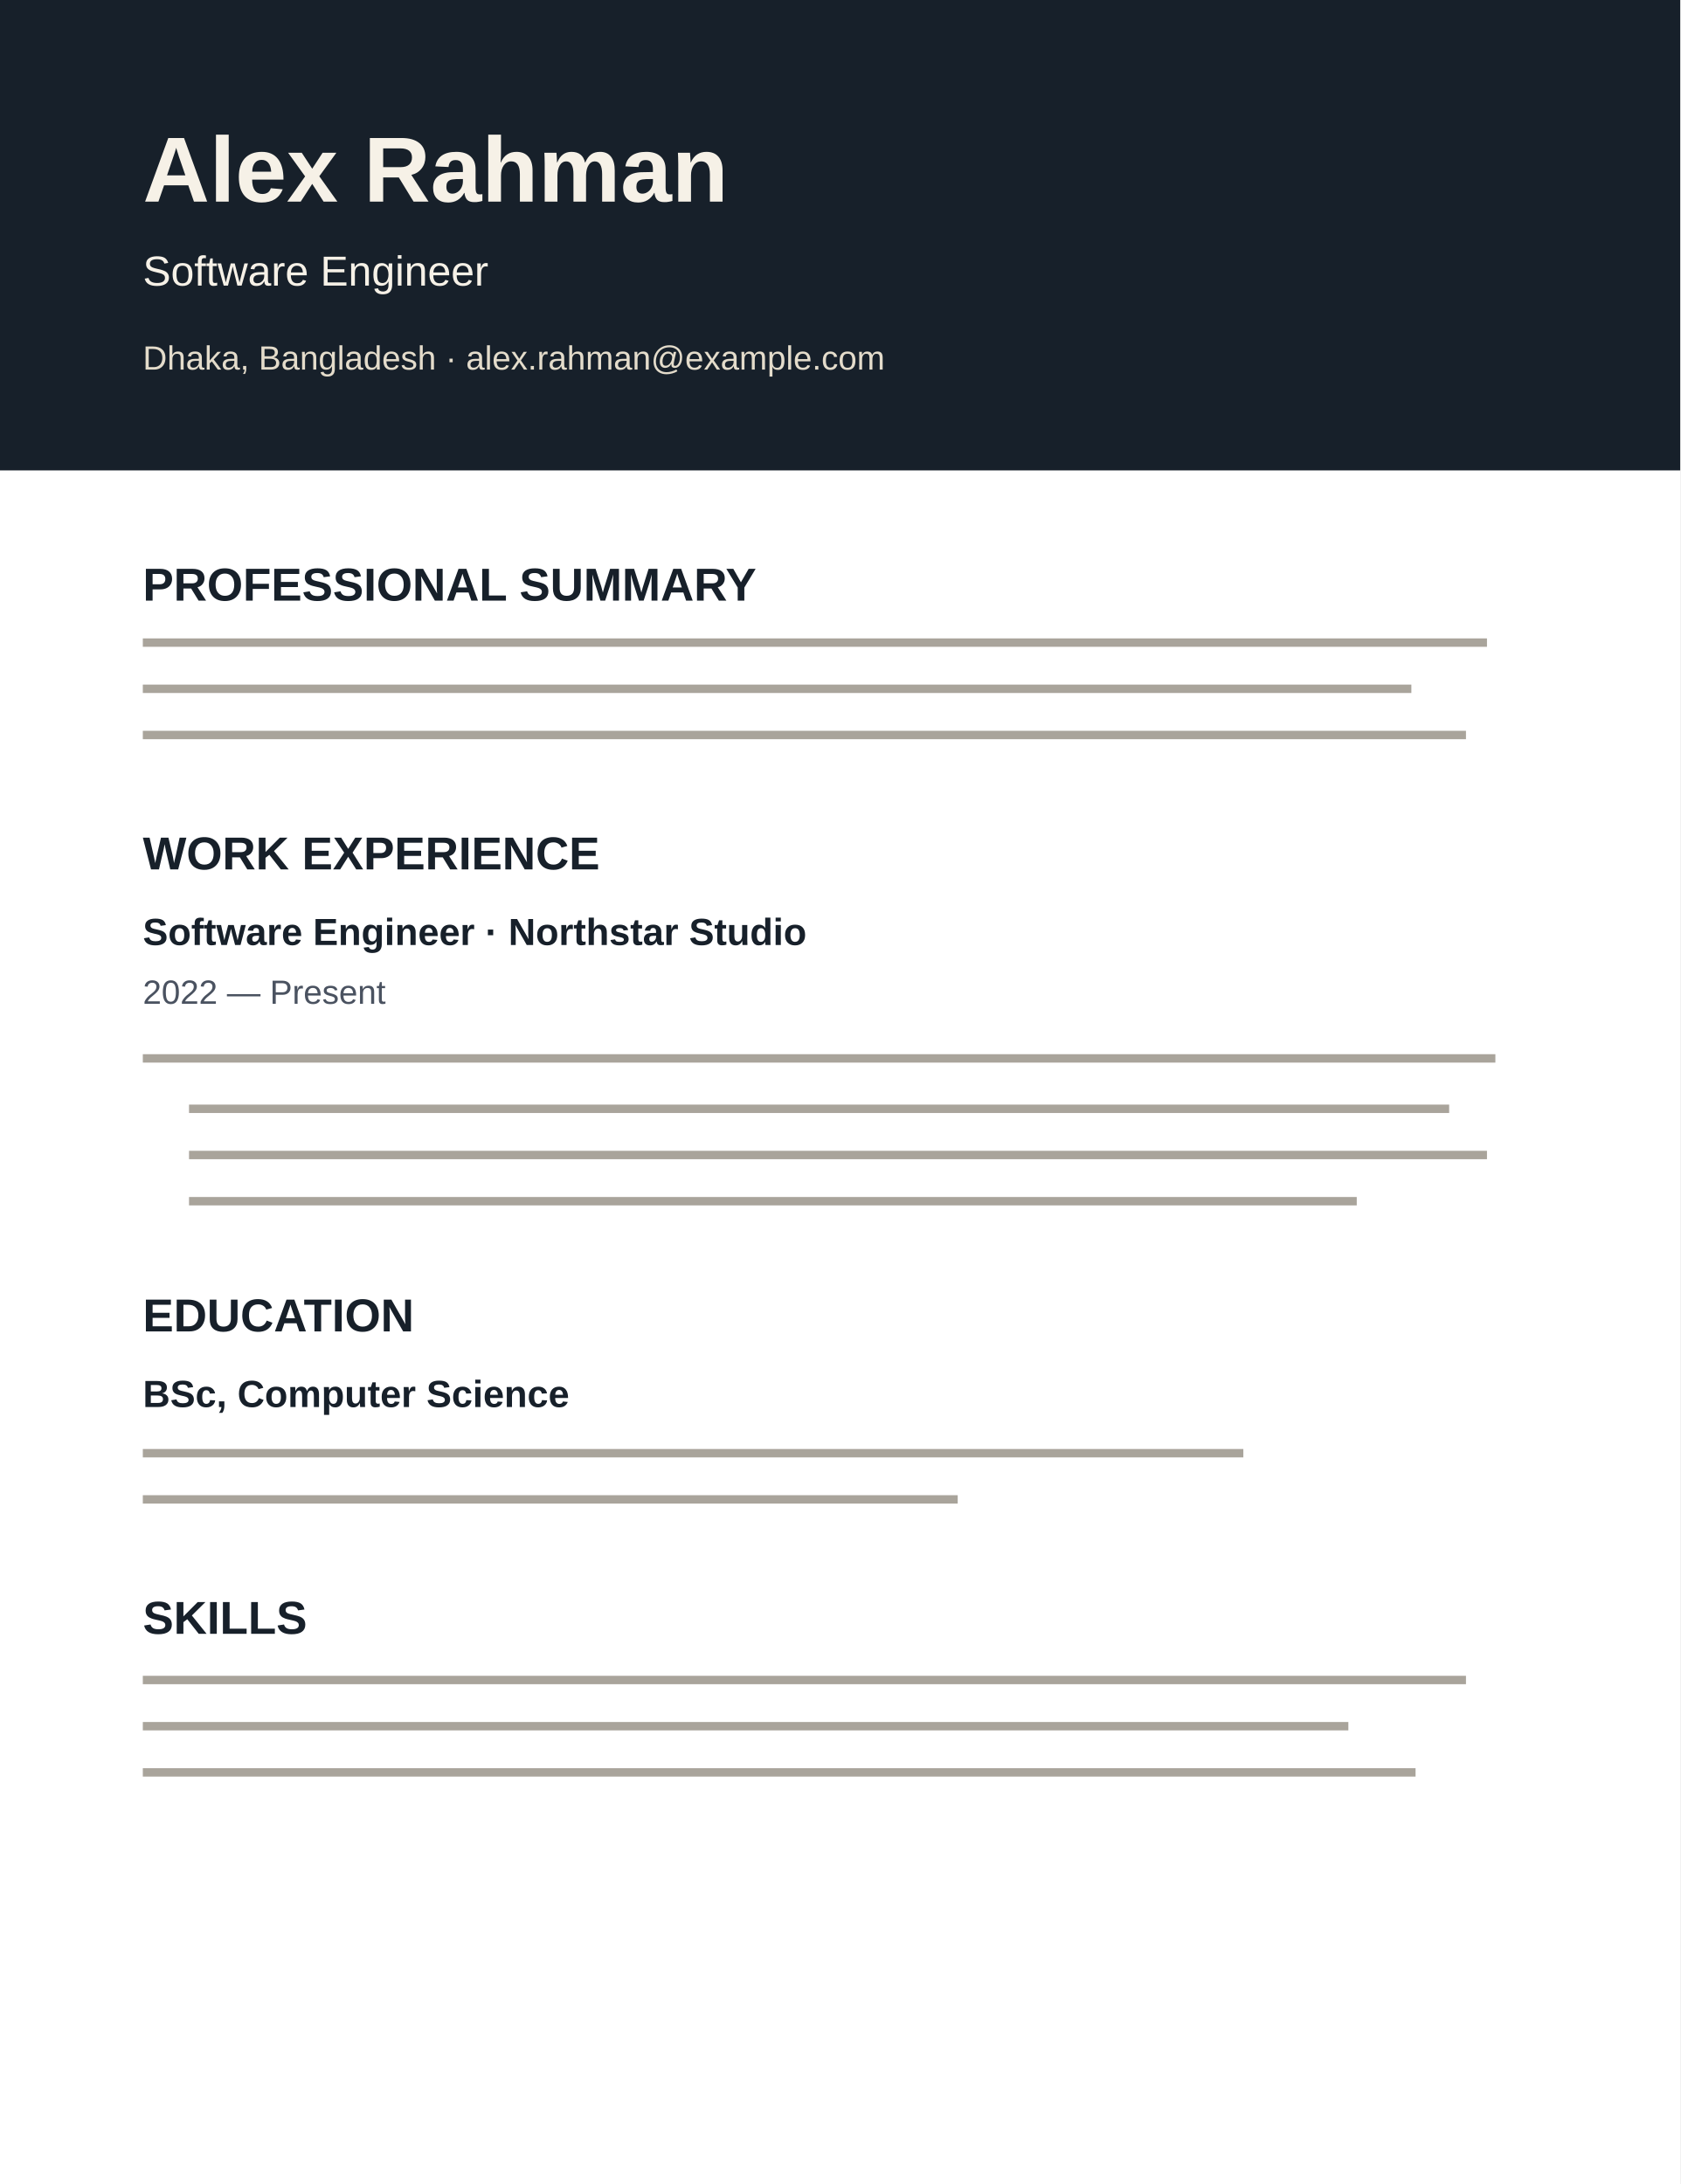
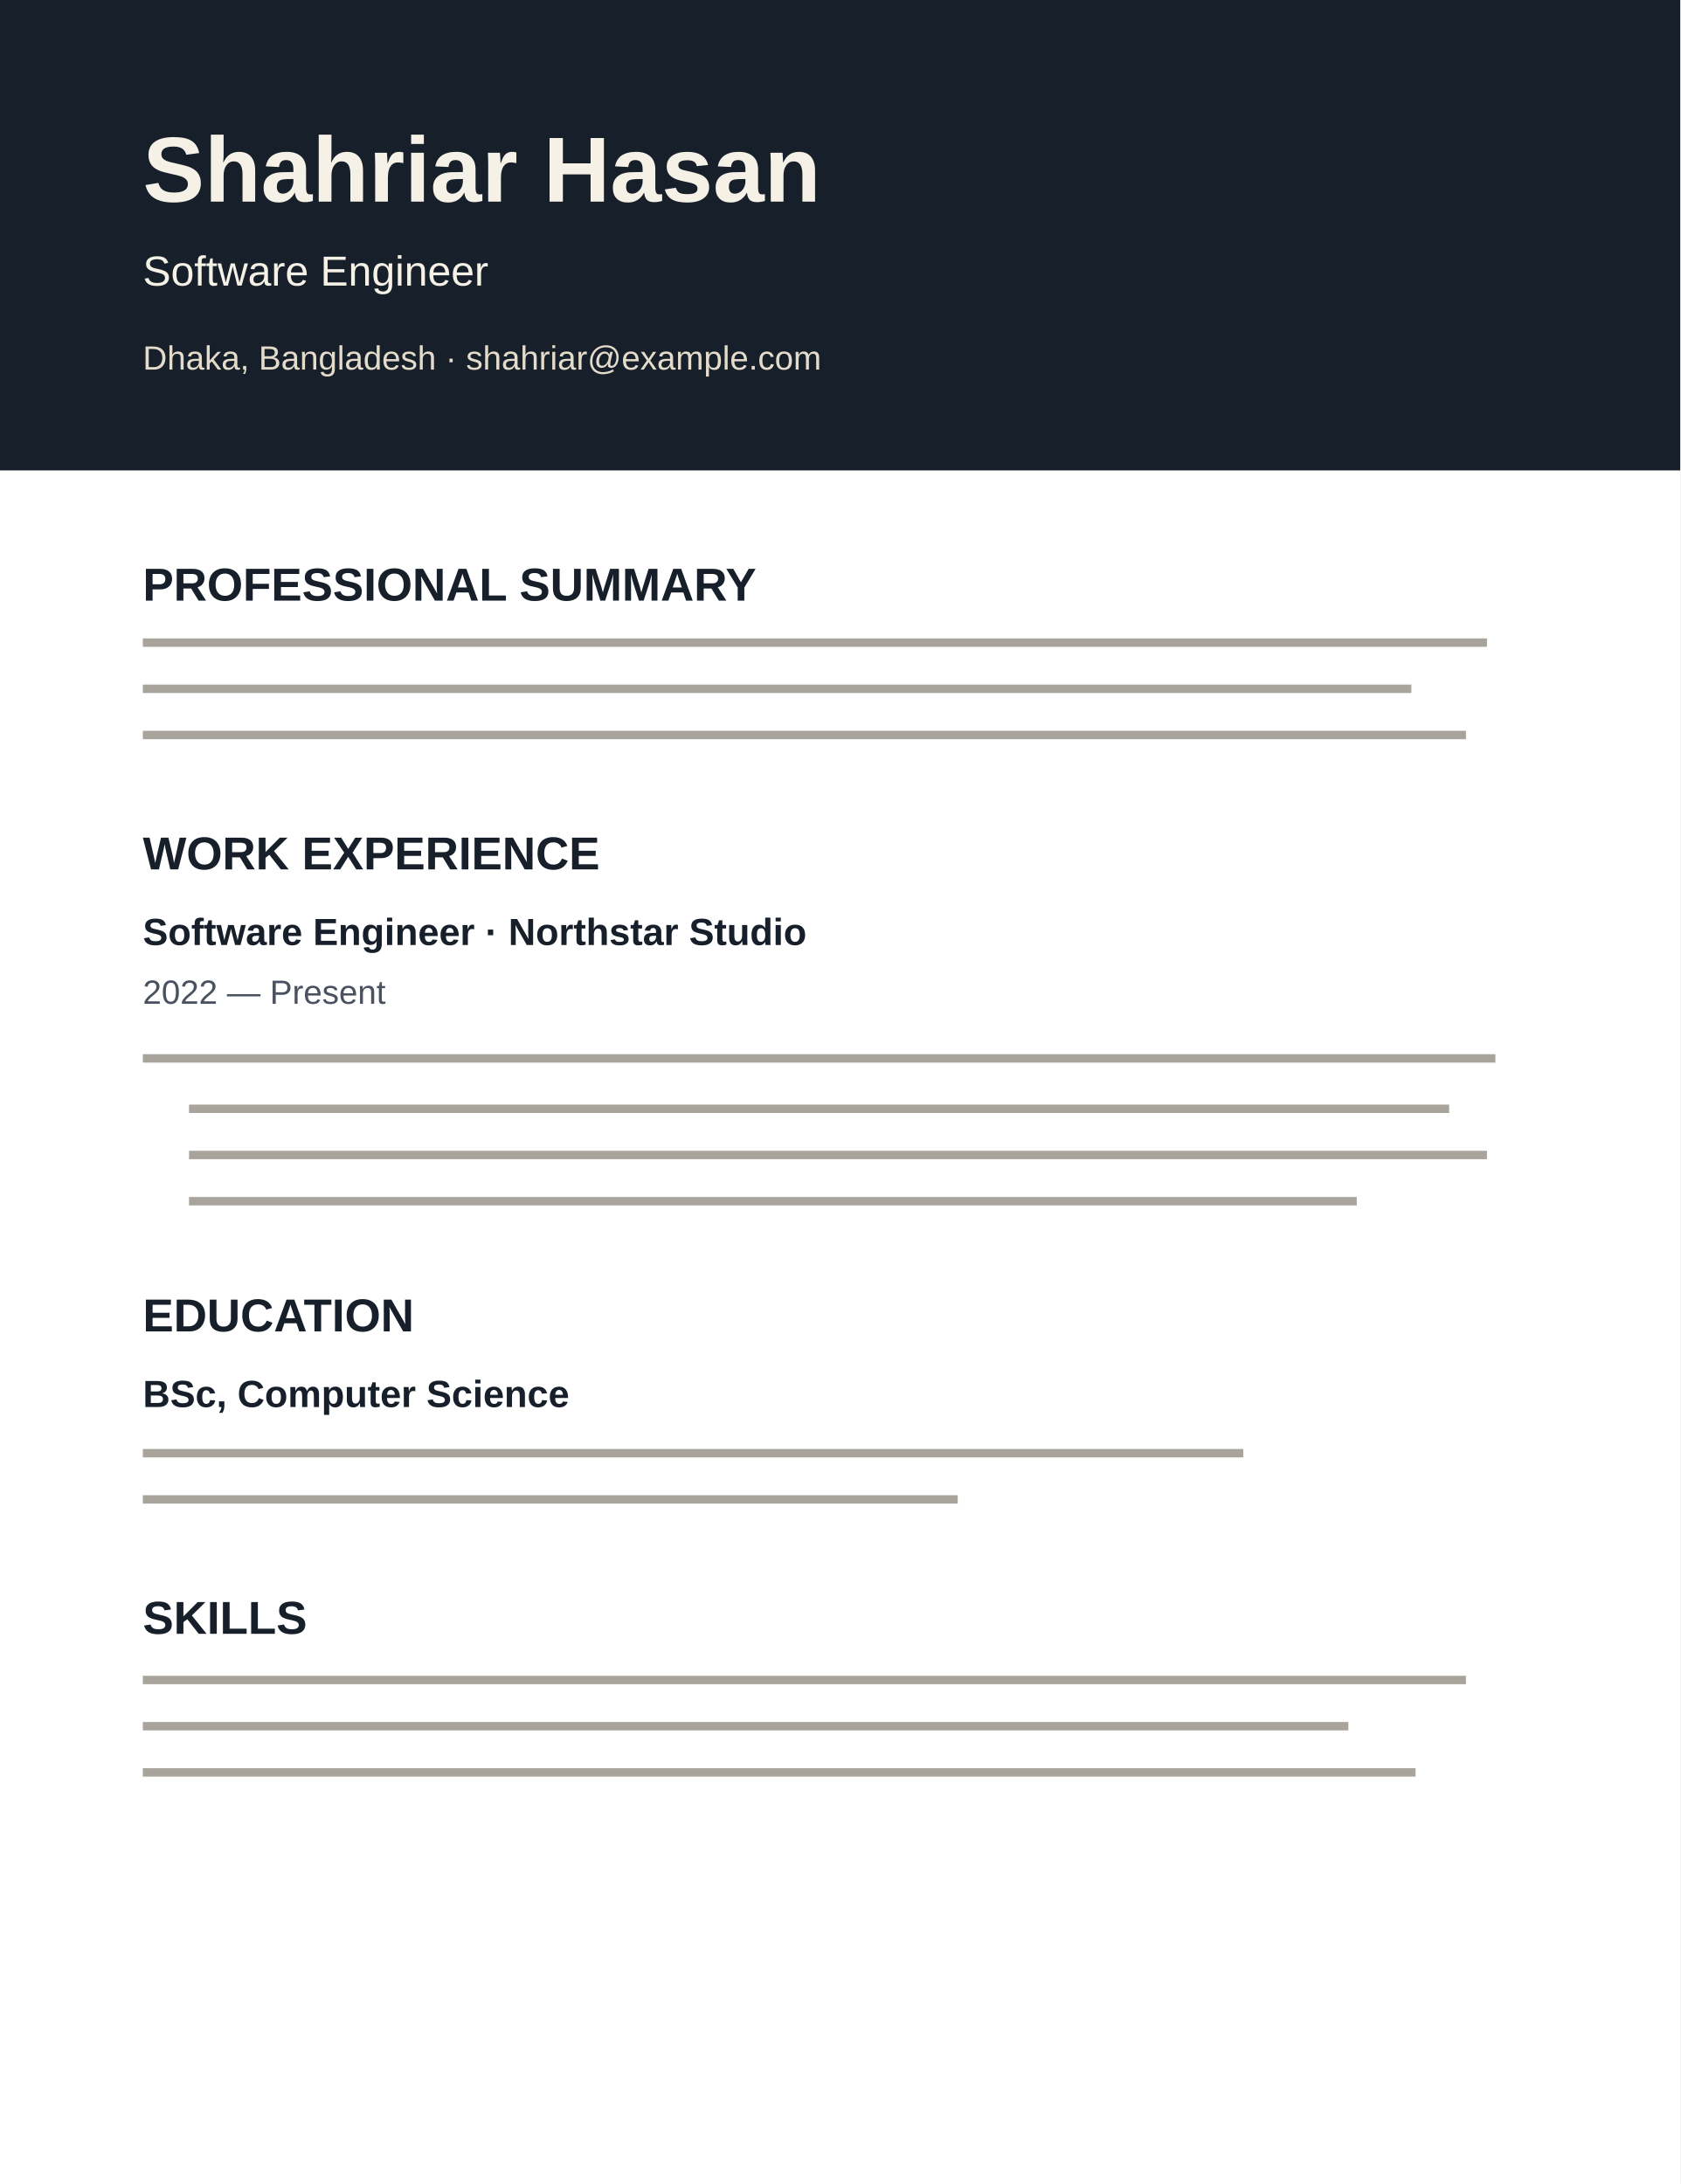
<svg xmlns="http://www.w3.org/2000/svg" width="400" height="520" viewBox="0 0 400 520">
  <rect width="400" height="520" fill="#fff" />
  <rect x="0" y="0" width="400" height="112" fill="#17202A" />
-   <text x="34" y="48" font-family="Arial,sans-serif" font-size="22" font-weight="bold" fill="#F6F1E7">Alex Rahman</text>
+   <text x="34" y="48" font-family="Arial,sans-serif" font-size="22" font-weight="bold" fill="#F6F1E7">Shahriar Hasan</text>
  <text x="34" y="68" font-family="Arial,sans-serif" font-size="10" fill="#F6F1E7">Software Engineer</text>
-   <text x="34" y="88" font-family="Arial,sans-serif" font-size="8" fill="#E4DCCB">Dhaka, Bangladesh · alex.rahman@example.com</text>
+   <text x="34" y="88" font-family="Arial,sans-serif" font-size="8" fill="#E4DCCB">Dhaka, Bangladesh · shahriar@example.com</text>
  <text x="34" y="143" font-family="Arial,sans-serif" font-size="11" font-weight="bold" fill="#17202A">PROFESSIONAL SUMMARY</text>
  <path d="M34 153h320M34 164h302M34 175h315" stroke="#A9A49B" stroke-width="2" />
  <text x="34" y="207" font-family="Arial,sans-serif" font-size="11" font-weight="bold" fill="#17202A">WORK EXPERIENCE</text>
  <text x="34" y="225" font-family="Arial,sans-serif" font-size="9" font-weight="bold" fill="#17202A">Software Engineer · Northstar Studio</text>
  <text x="34" y="239" font-family="Arial,sans-serif" font-size="8" fill="#4A5260">2022 — Present</text>
  <path d="M34 252h322M45 264h300M45 275h309M45 286h278" stroke="#A9A49B" stroke-width="2" />
  <text x="34" y="317" font-family="Arial,sans-serif" font-size="11" font-weight="bold" fill="#17202A">EDUCATION</text>
  <text x="34" y="335" font-family="Arial,sans-serif" font-size="9" font-weight="bold" fill="#17202A">BSc, Computer Science</text>
  <path d="M34 346h262M34 357h194" stroke="#A9A49B" stroke-width="2" />
  <text x="34" y="389" font-family="Arial,sans-serif" font-size="11" font-weight="bold" fill="#17202A">SKILLS</text>
  <path d="M34 400h315M34 411h287M34 422h303" stroke="#A9A49B" stroke-width="2" />
</svg>
